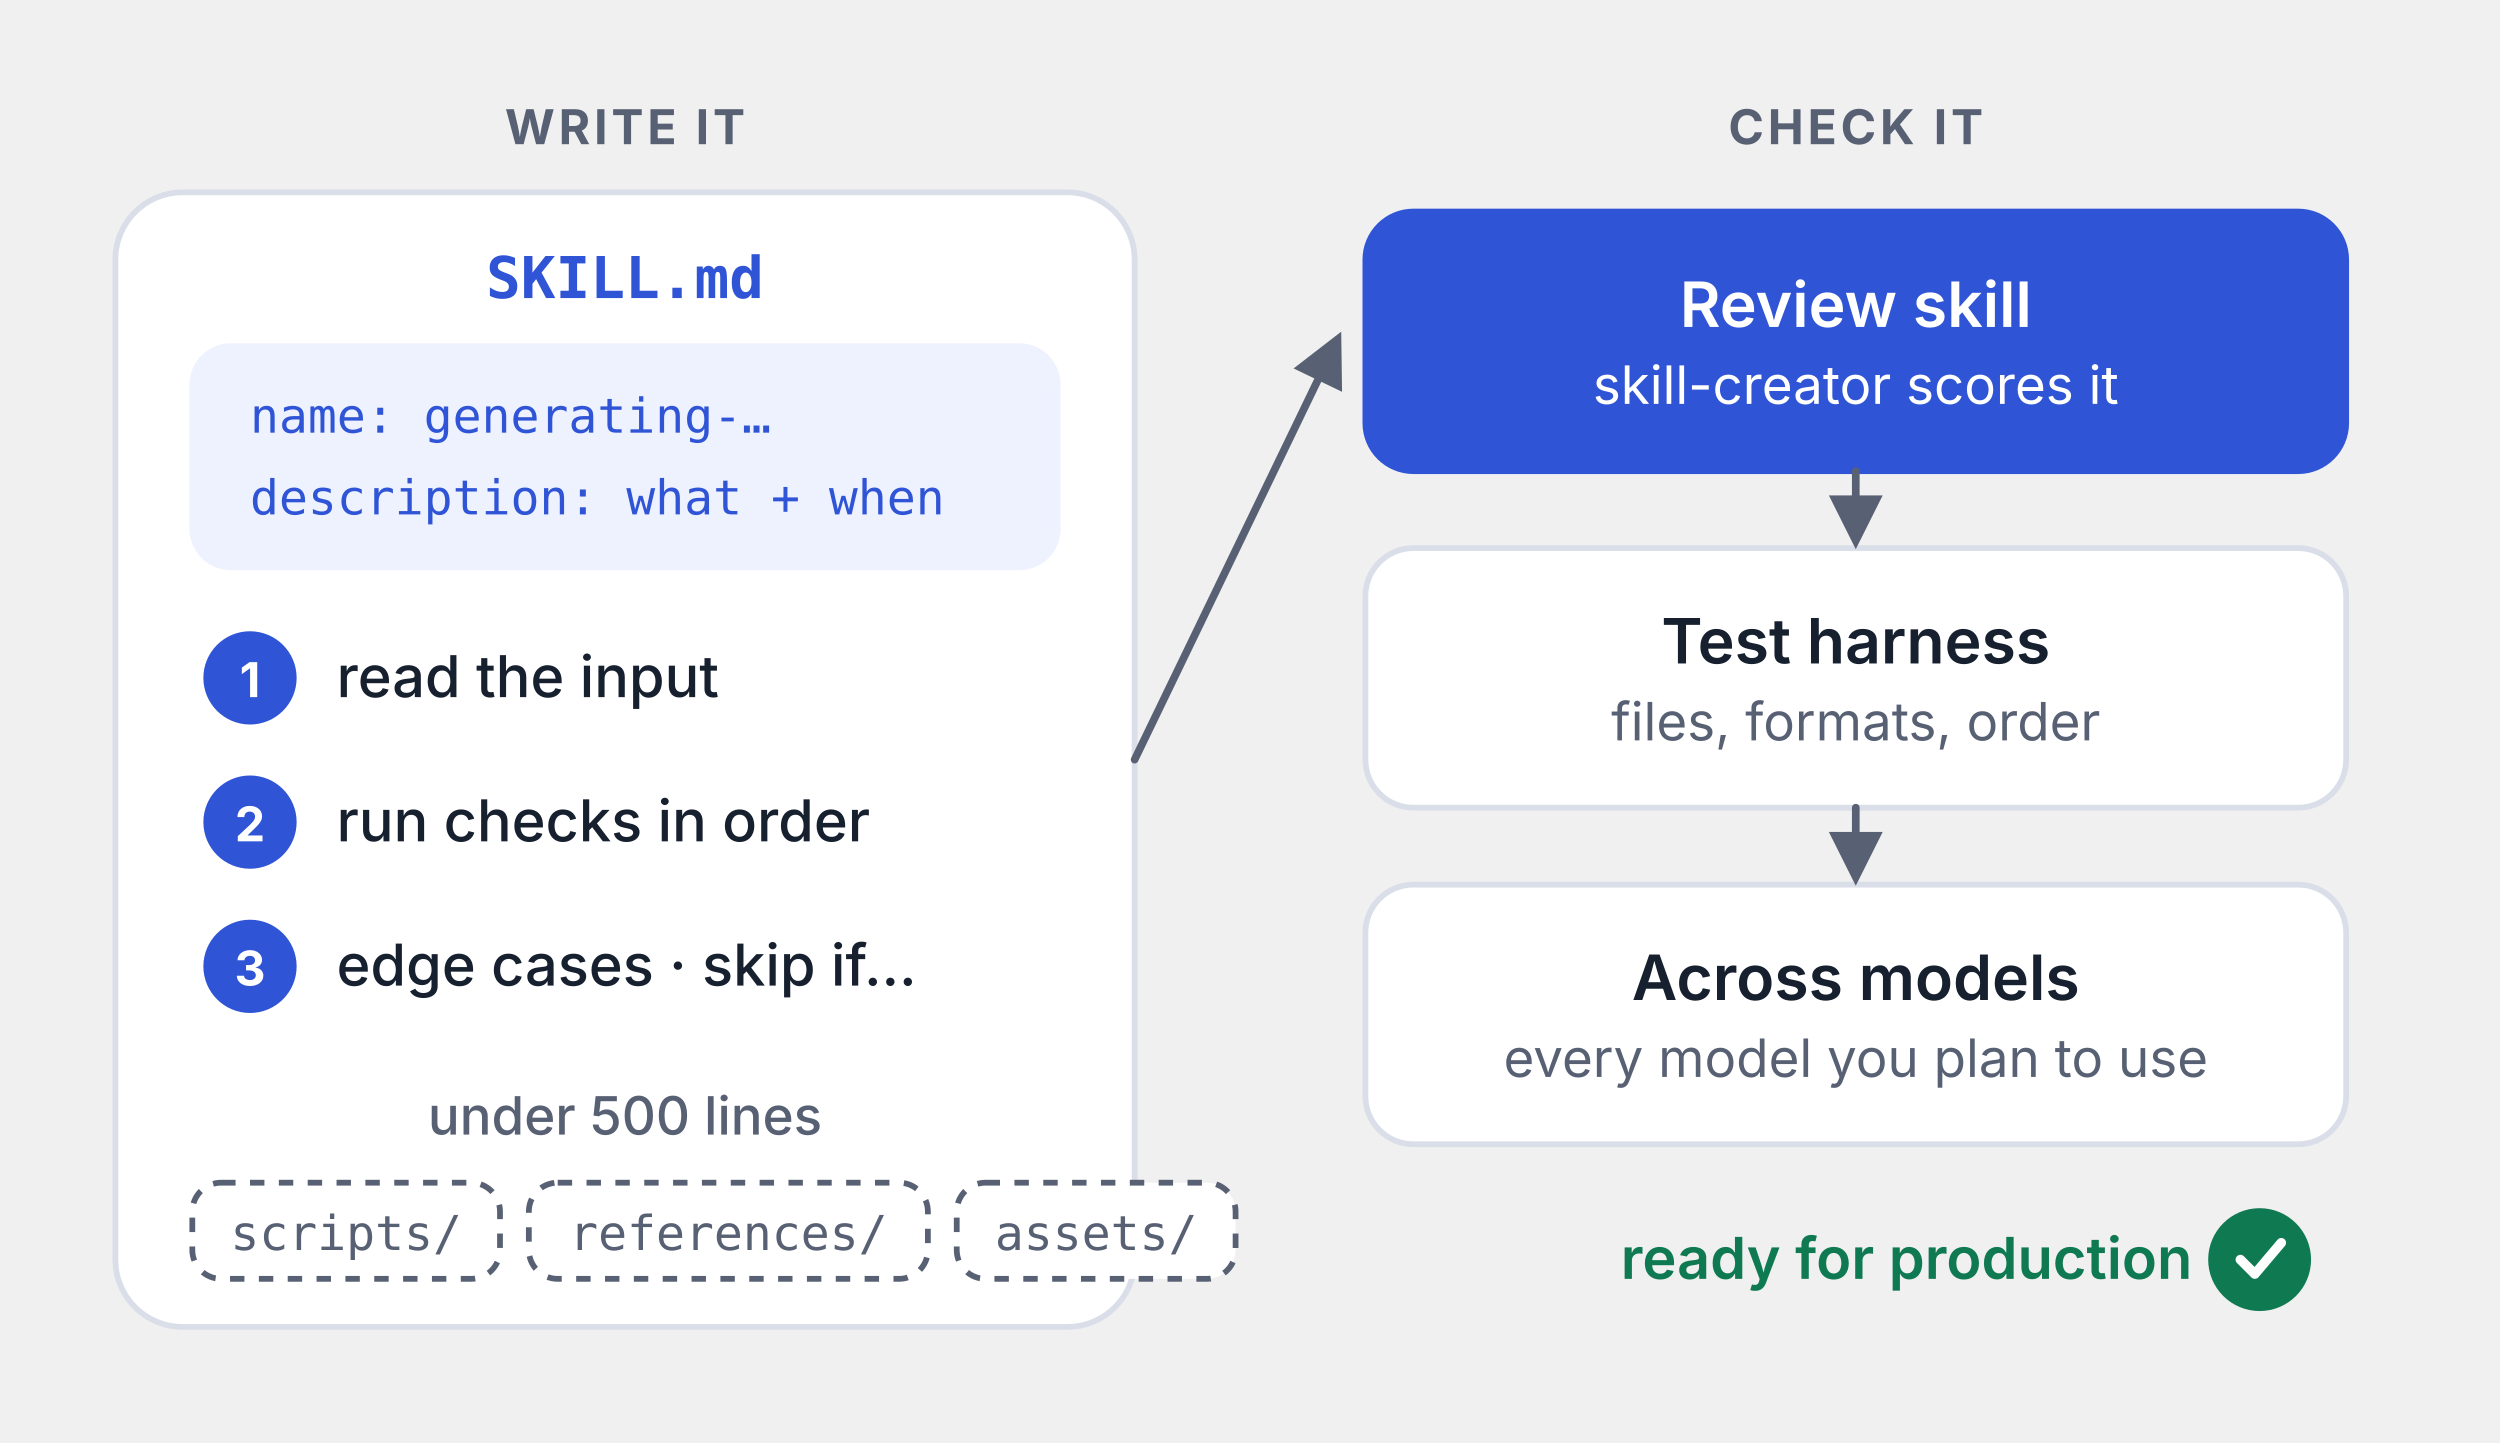
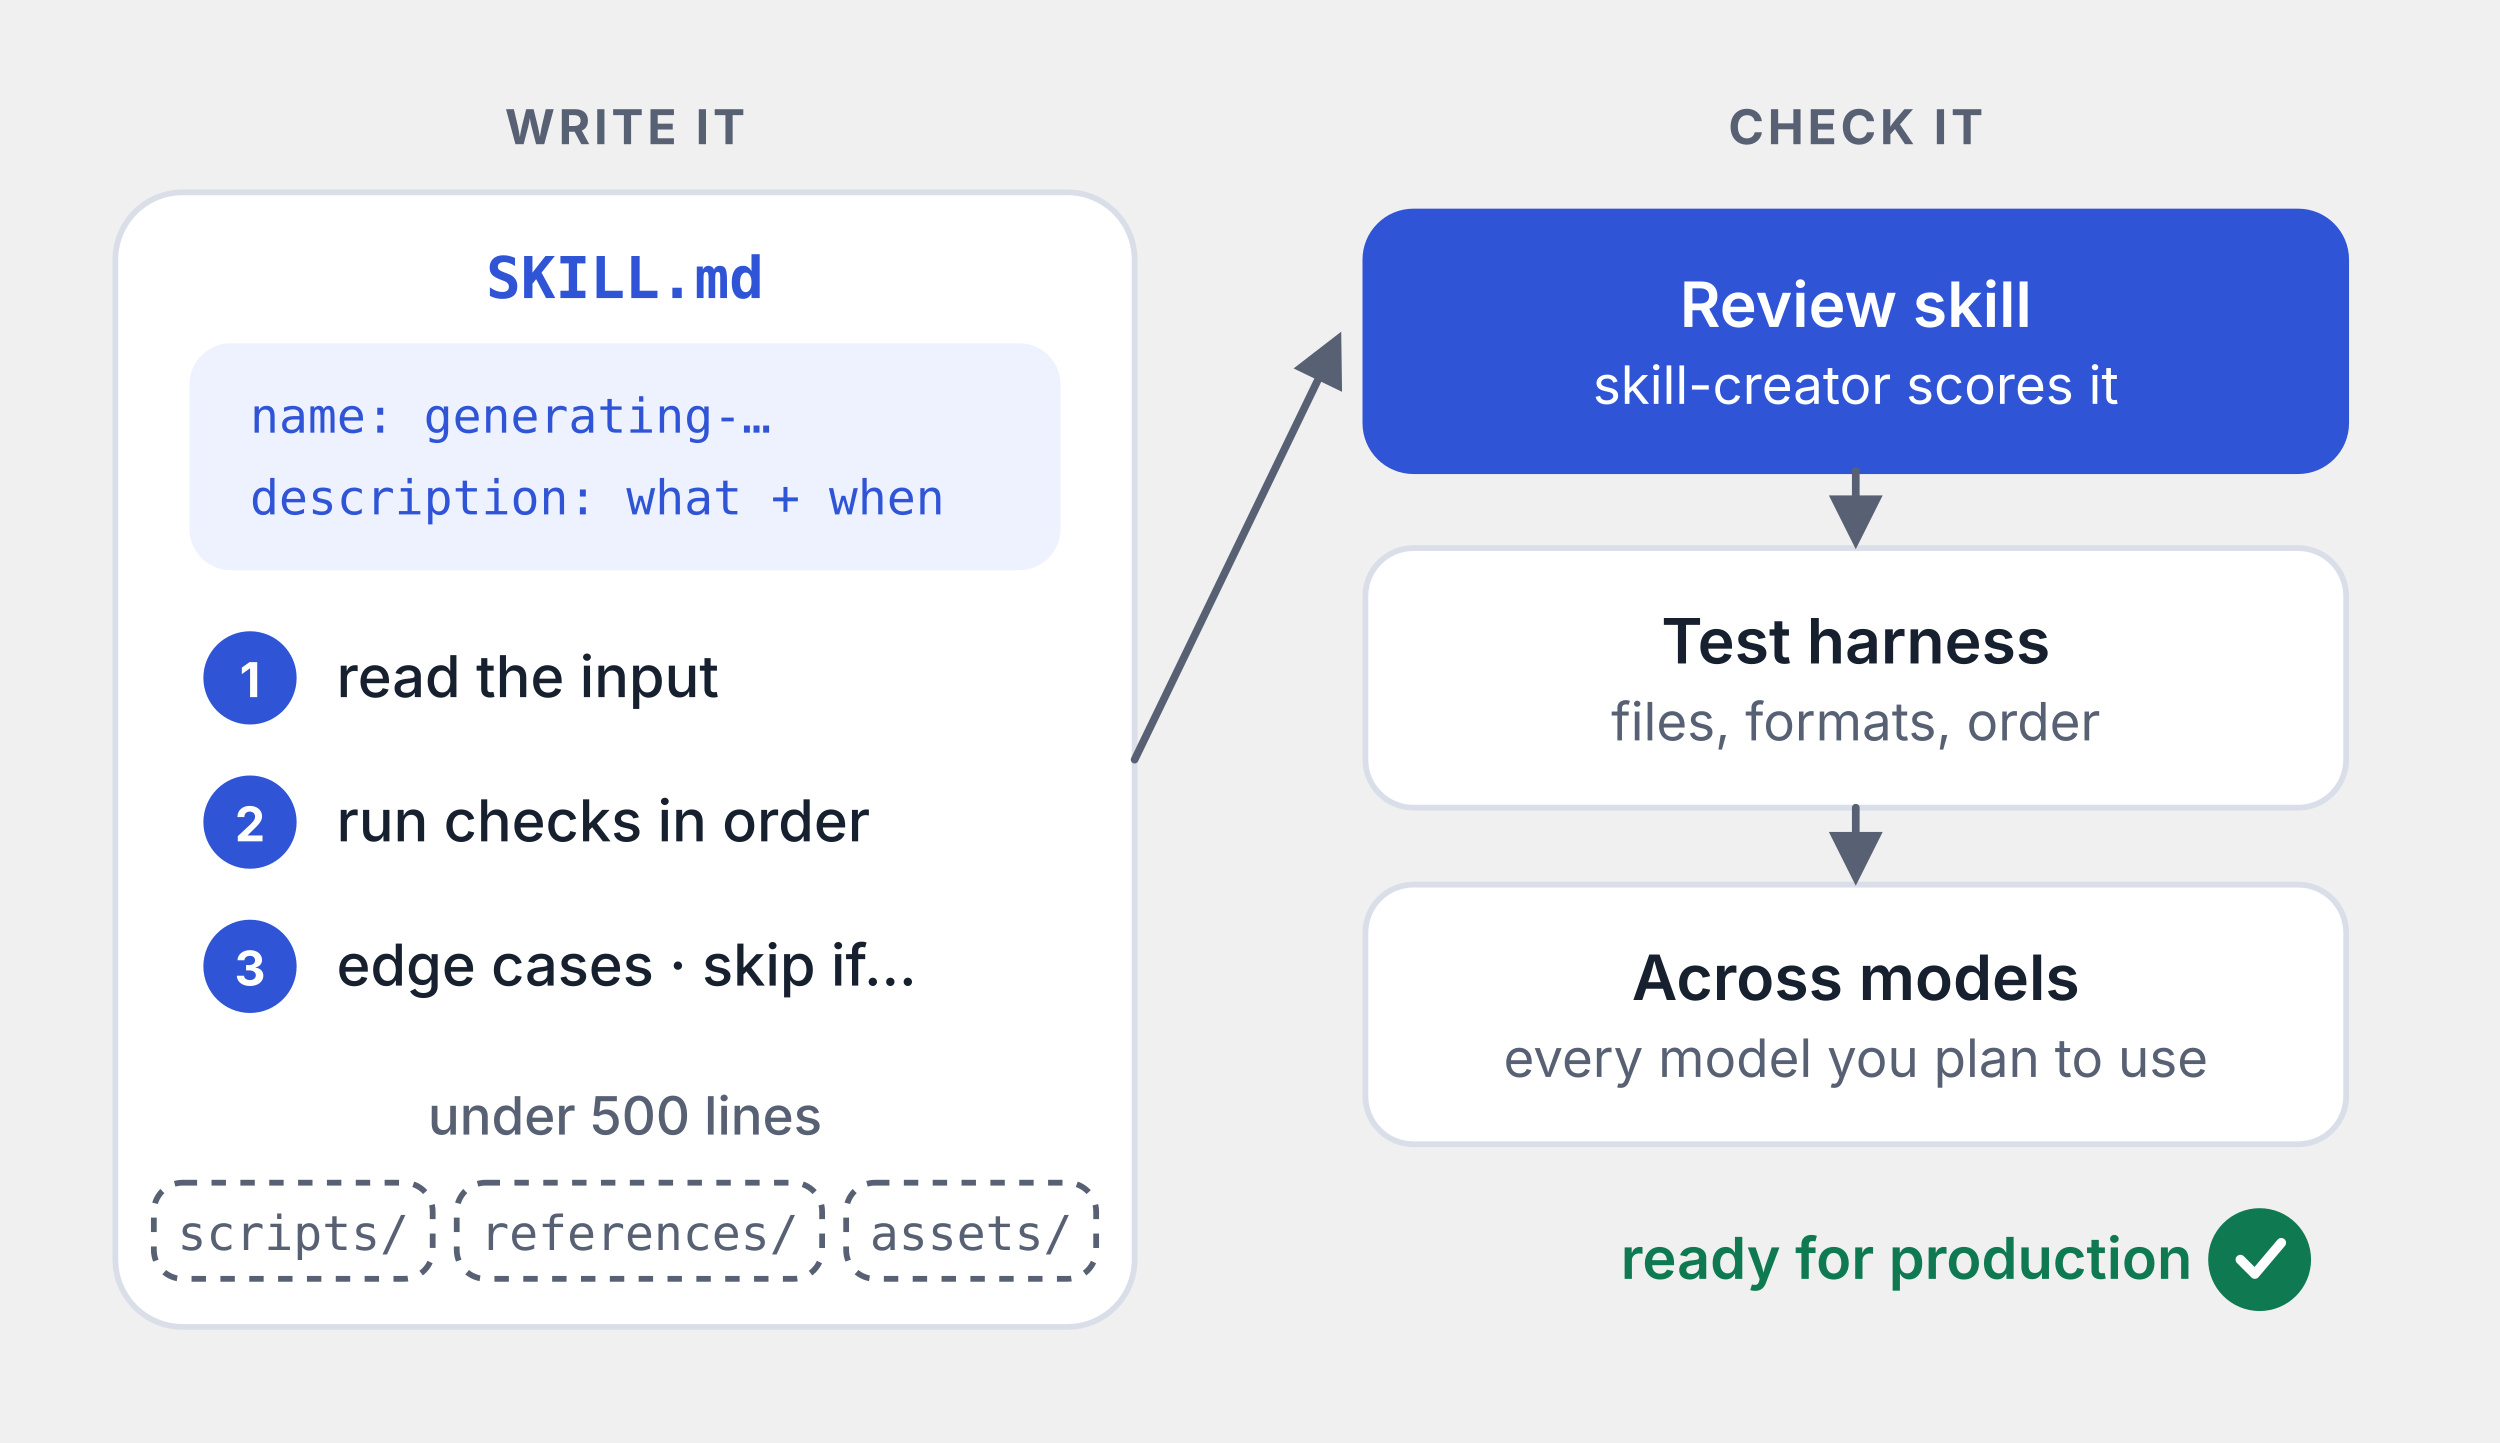
<svg xmlns="http://www.w3.org/2000/svg" width="520" height="300" viewBox="0 0 520 300" role="img" aria-label="Designing a custom skill: a short SKILL.md with name, description and ordered steps, extra files on the side, then review, test harness and checks across models" style="display: block; width: 100%; height: auto; background: #eef2ff">
  <text x="130" y="30" font-family="Inter, sans-serif" font-size="10" font-weight="700" fill="#586174" text-anchor="middle" letter-spacing="0.08em">WRITE IT</text>
  <text x="386" y="30" font-family="Inter, sans-serif" font-size="10" font-weight="700" fill="#586174" text-anchor="middle" letter-spacing="0.08em">CHECK IT</text>
  <rect x="24" y="40" width="212" height="236" rx="14" fill="#ffffff" stroke="#d9dee8" stroke-width="1.2" />
  <text x="130" y="62" font-family="JetBrains Mono, monospace" font-size="12" font-weight="600" fill="#2f54d6" text-anchor="middle">SKILL.md</text>
  <rect x="40" y="72" width="180" height="46" rx="8" fill="#eef2ff" stroke="#eef2ff" stroke-width="1.2" />
  <text x="52" y="90" font-family="JetBrains Mono, monospace" font-size="10" font-weight="500" fill="#2f54d6" text-anchor="start">name: generating-…</text>
  <text x="52" y="107" font-family="JetBrains Mono, monospace" font-size="10" font-weight="500" fill="#2f54d6" text-anchor="start">description: what + when</text>
  <circle cx="52" cy="141" r="9" fill="#2f54d6" stroke="#2f54d6" stroke-width="1.4" />
  <text x="52" y="145" font-family="Inter, sans-serif" font-size="10" font-weight="700" fill="#ffffff" text-anchor="middle">1</text>
  <text x="70" y="145" font-family="Inter, sans-serif" font-size="12" font-weight="500" fill="#16202e" text-anchor="start">read the input</text>
  <circle cx="52" cy="171" r="9" fill="#2f54d6" stroke="#2f54d6" stroke-width="1.4" />
  <text x="52" y="175" font-family="Inter, sans-serif" font-size="10" font-weight="700" fill="#ffffff" text-anchor="middle">2</text>
  <text x="70" y="175" font-family="Inter, sans-serif" font-size="12" font-weight="500" fill="#16202e" text-anchor="start">run checks in order</text>
  <circle cx="52" cy="201" r="9" fill="#2f54d6" stroke="#2f54d6" stroke-width="1.4" />
  <text x="52" y="205" font-family="Inter, sans-serif" font-size="10" font-weight="700" fill="#ffffff" text-anchor="middle">3</text>
  <text x="70" y="205" font-family="Inter, sans-serif" font-size="12" font-weight="500" fill="#16202e" text-anchor="start">edge cases · skip if…</text>
  <text x="130" y="236" font-family="Inter, sans-serif" font-size="11" font-weight="500" fill="#586174" text-anchor="middle">under 500 lines</text>
-   <rect x="40" y="246" width="64" height="20" rx="6" fill="#ffffff" stroke="#586174" stroke-width="1.2" stroke-dasharray="3 3" />
-   <text x="72.0" y="260" font-family="JetBrains Mono, monospace" font-size="10" font-weight="500" fill="#586174" text-anchor="middle">scripts/</text>
-   <rect x="110" y="246" width="83" height="20" rx="6" fill="#ffffff" stroke="#586174" stroke-width="1.2" stroke-dasharray="3 3" />
-   <text x="151.5" y="260" font-family="JetBrains Mono, monospace" font-size="10" font-weight="500" fill="#586174" text-anchor="middle">references/</text>
-   <rect x="199" y="246" width="58" height="20" rx="6" fill="#ffffff" stroke="#586174" stroke-width="1.2" stroke-dasharray="3 3" />
-   <text x="228.0" y="260" font-family="JetBrains Mono, monospace" font-size="10" font-weight="500" fill="#586174" text-anchor="middle">assets/</text>
+   <rect x="32" y="246" width="58" height="20" rx="6" fill="#ffffff" stroke="#586174" stroke-width="1.2" stroke-dasharray="3 3" />
+   <text x="61.0" y="260" font-family="JetBrains Mono, monospace" font-size="10" font-weight="500" fill="#586174" text-anchor="middle">scripts/</text>
+   <rect x="95" y="246" width="76" height="20" rx="6" fill="#ffffff" stroke="#586174" stroke-width="1.2" stroke-dasharray="3 3" />
+   <text x="133.0" y="260" font-family="JetBrains Mono, monospace" font-size="10" font-weight="500" fill="#586174" text-anchor="middle">references/</text>
+   <rect x="176" y="246" width="52" height="20" rx="6" fill="#ffffff" stroke="#586174" stroke-width="1.2" stroke-dasharray="3 3" />
+   <text x="202.0" y="260" font-family="JetBrains Mono, monospace" font-size="10" font-weight="500" fill="#586174" text-anchor="middle">assets/</text>
  <rect x="284" y="44" width="204" height="54" rx="10" fill="#2f54d6" stroke="#2f54d6" stroke-width="1.2" />
  <text x="386.0" y="68.0" font-family="Inter, sans-serif" font-size="13" font-weight="600" fill="#ffffff" text-anchor="middle">Review skill</text>
  <text x="386.0" y="84.0" font-family="Inter, sans-serif" font-size="11" font-weight="400" fill="#ffffff" text-anchor="middle">skill-creator scores it</text>
  <rect x="284" y="114" width="204" height="54" rx="10" fill="#ffffff" stroke="#d9dee8" stroke-width="1.2" />
  <text x="386.0" y="138.0" font-family="Inter, sans-serif" font-size="13" font-weight="600" fill="#16202e" text-anchor="middle">Test harness</text>
  <text x="386.0" y="154.0" font-family="Inter, sans-serif" font-size="11" font-weight="400" fill="#586174" text-anchor="middle">files, formats, order</text>
  <defs>
    <marker id="v-skilldesign-m1" viewBox="0 0 10 10" refX="8" refY="5" markerWidth="7" markerHeight="7" orient="auto-start-reverse">
      <path d="M0 0 L10 5 L0 10 z" fill="#586174" />
    </marker>
  </defs>
  <path d="M386 98 L386 112" fill="none" stroke="#586174" stroke-width="1.6" stroke-linecap="round" marker-end="url(#v-skilldesign-m1)" />
  <rect x="284" y="184" width="204" height="54" rx="10" fill="#ffffff" stroke="#d9dee8" stroke-width="1.2" />
  <text x="386.0" y="208.0" font-family="Inter, sans-serif" font-size="13" font-weight="600" fill="#16202e" text-anchor="middle">Across models</text>
  <text x="386.0" y="224.0" font-family="Inter, sans-serif" font-size="11" font-weight="400" fill="#586174" text-anchor="middle">every model you plan to use</text>
  <defs>
    <marker id="v-skilldesign-m2" viewBox="0 0 10 10" refX="8" refY="5" markerWidth="7" markerHeight="7" orient="auto-start-reverse">
      <path d="M0 0 L10 5 L0 10 z" fill="#586174" />
    </marker>
  </defs>
  <path d="M386 168 L386 182" fill="none" stroke="#586174" stroke-width="1.6" stroke-linecap="round" marker-end="url(#v-skilldesign-m2)" />
  <defs>
    <marker id="v-skilldesign-m3" viewBox="0 0 10 10" refX="8" refY="5" markerWidth="7" markerHeight="7" orient="auto-start-reverse">
      <path d="M0 0 L10 5 L0 10 z" fill="#586174" />
    </marker>
  </defs>
  <path d="M236 158 L278 71" fill="none" stroke="#586174" stroke-width="1.6" stroke-linecap="round" marker-end="url(#v-skilldesign-m3)" />
  <circle cx="470" cy="262" r="10" fill="#0f7a52" stroke="#0f7a52" stroke-width="1.4" />
  <path d="M466 262 L469 265 L474.5 258.5" fill="none" stroke="#fff" stroke-width="2" stroke-linecap="round" stroke-linejoin="round" />
  <text x="456" y="266" font-family="Inter, sans-serif" font-size="12" font-weight="600" fill="#0f7a52" text-anchor="end">ready for production</text>
</svg>
